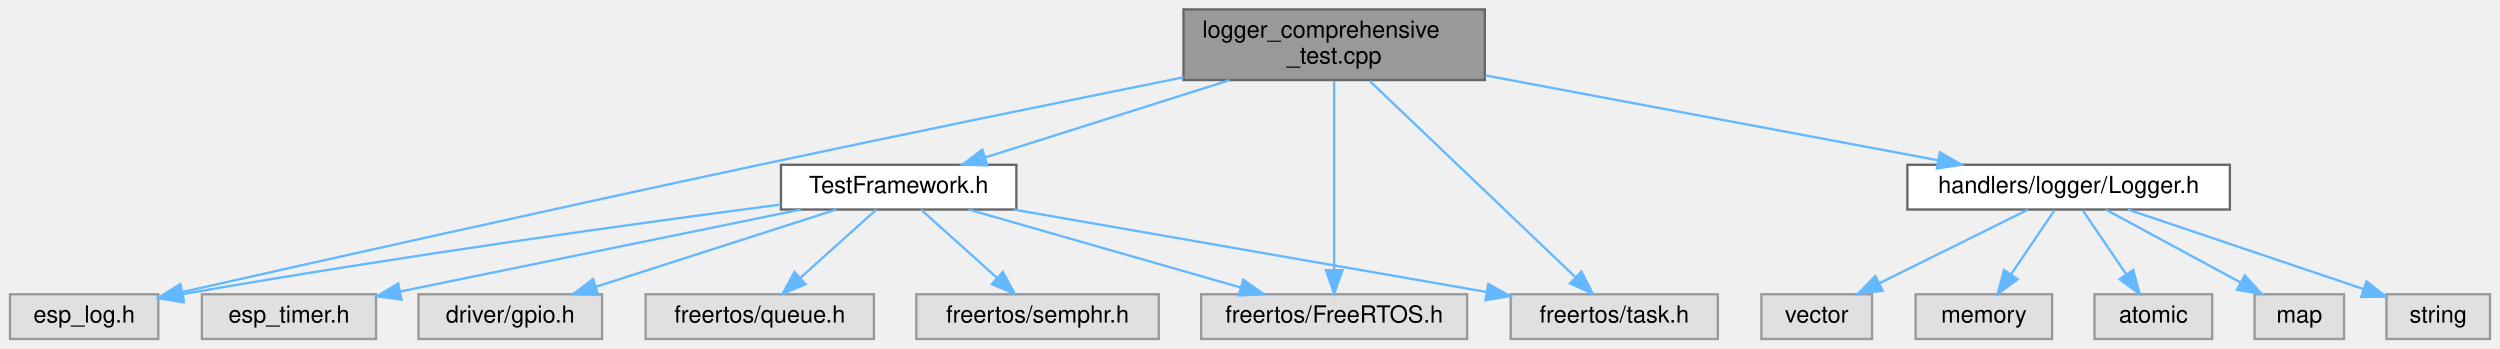
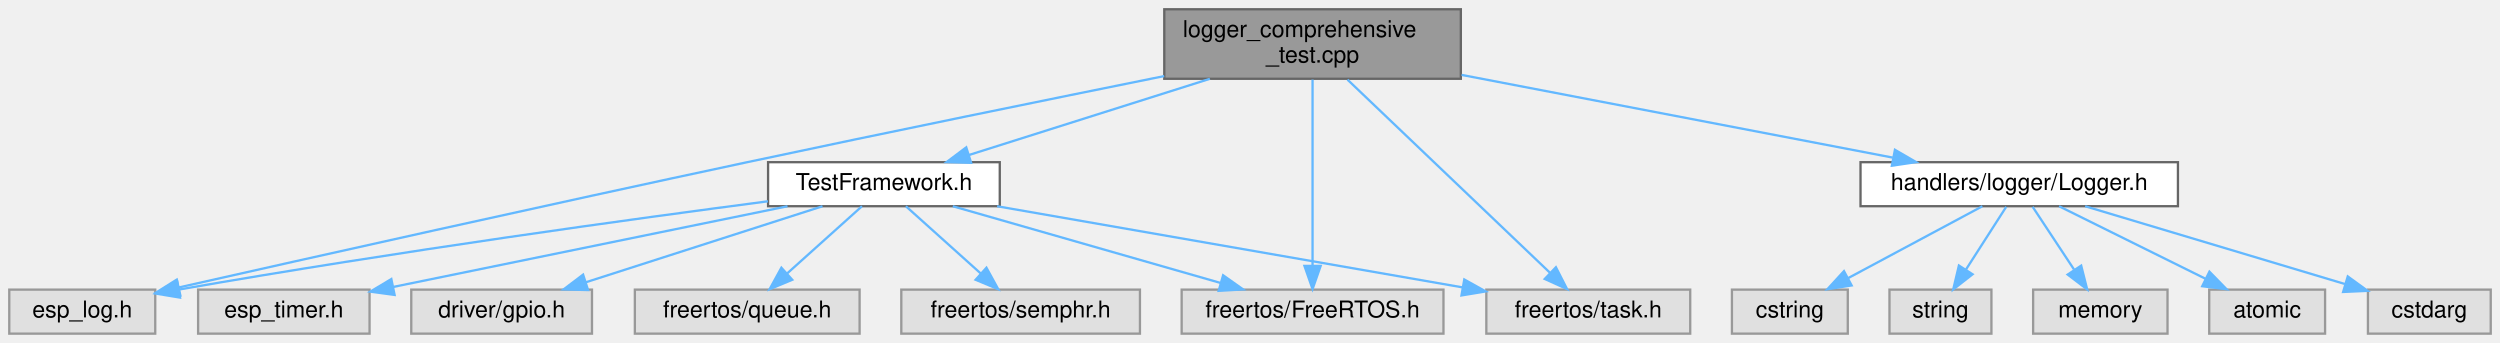
- <svg xmlns="http://www.w3.org/2000/svg" xmlns:xlink="http://www.w3.org/1999/xlink" width="1062pt" height="148pt" viewBox="0.00 0.00 1061.50 148.00">
+ <svg xmlns="http://www.w3.org/2000/svg" xmlns:xlink="http://www.w3.org/1999/xlink" width="1079pt" height="148pt" viewBox="0.00 0.00 1079.00 148.00">
  <g id="graph0" class="graph" transform="scale(1 1) rotate(0) translate(4 144)">
    <g id="Node000001" class="node">
      <g id="a_Node000001">
        <a xlink:title="Comprehensive test suite for Logger singleton.">
          <polygon fill="#999999" stroke="#666666" points="626.5,-140 498.5,-140 498.5,-110 626.5,-110 626.5,-140" />
          <text text-anchor="start" x="506.5" y="-128" font-family="Helvetica,sans-Serif" font-size="10.00">logger_comprehensive</text>
          <text text-anchor="middle" x="562.5" y="-117" font-family="Helvetica,sans-Serif" font-size="10.00">_test.cpp</text>
        </a>
      </g>
    </g>
    <g id="Node000002" class="node">
      <g id="a_Node000002">
        <a xlink:href="TestFramework_8h.html" target="_top" xlink:title="Shared testing framework for ESP32-C6 comprehensive test suites.">
          <polygon fill="white" stroke="#666666" points="427.5,-74 327.5,-74 327.5,-55 427.5,-55 427.5,-74" />
          <text text-anchor="middle" x="377.5" y="-62" font-family="Helvetica,sans-Serif" font-size="10.00">TestFramework.h</text>
        </a>
      </g>
    </g>
    <g id="edge1_Node000001_Node000002" class="edge">
      <g id="a_edge1_Node000001_Node000002">
        <a xlink:title=" ">
          <path fill="none" stroke="#63b8ff" d="M518.19,-109.99C486.4,-99.94 444.08,-86.55 414.18,-77.1" />
          <polygon fill="#63b8ff" stroke="#63b8ff" points="415.14,-73.73 404.55,-74.05 413.03,-80.41 415.14,-73.73" />
        </a>
      </g>
    </g>
    <g id="Node000003" class="node">
      <g id="a_Node000003">
        <a xlink:title=" ">
          <polygon fill="#e0e0e0" stroke="#999999" points="63,-19 0,-19 0,0 63,0 63,-19" />
          <text text-anchor="middle" x="31.5" y="-7" font-family="Helvetica,sans-Serif" font-size="10.00">esp_log.h</text>
        </a>
      </g>
    </g>
    <g id="edge15_Node000001_Node000003" class="edge">
      <g id="a_edge15_Node000001_Node000003">
        <a xlink:title=" ">
          <path fill="none" stroke="#63b8ff" d="M498.48,-111.17C449.23,-101.22 379.51,-87 318.5,-74 231.11,-55.38 128.99,-32.52 73.18,-19.94" />
          <polygon fill="#63b8ff" stroke="#63b8ff" points="73.84,-16.5 63.32,-17.71 72.3,-23.33 73.84,-16.5" />
        </a>
      </g>
    </g>
    <g id="Node000006" class="node">
      <g id="a_Node000006">
        <a xlink:title=" ">
          <polygon fill="#e0e0e0" stroke="#999999" points="619,-19 506,-19 506,0 619,0 619,-19" />
          <text text-anchor="middle" x="562.5" y="-7" font-family="Helvetica,sans-Serif" font-size="10.00">freertos/FreeRTOS.h</text>
        </a>
      </g>
    </g>
    <g id="edge16_Node000001_Node000006" class="edge">
      <g id="a_edge16_Node000001_Node000006">
        <a xlink:title=" ">
          <path fill="none" stroke="#63b8ff" d="M562.5,-109.63C562.5,-89.21 562.5,-51.81 562.5,-29.24" />
          <polygon fill="#63b8ff" stroke="#63b8ff" points="566,-29.23 562.5,-19.23 559,-29.23 566,-29.23" />
        </a>
      </g>
    </g>
    <g id="Node000009" class="node">
      <g id="a_Node000009">
        <a xlink:title=" ">
          <polygon fill="#e0e0e0" stroke="#999999" points="725.5,-19 637.5,-19 637.5,0 725.5,0 725.5,-19" />
          <text text-anchor="middle" x="681.5" y="-7" font-family="Helvetica,sans-Serif" font-size="10.00">freertos/task.h</text>
        </a>
      </g>
    </g>
    <g id="edge17_Node000001_Node000009" class="edge">
      <g id="a_edge17_Node000001_Node000009">
        <a xlink:title=" ">
          <path fill="none" stroke="#63b8ff" d="M577.57,-109.63C599.95,-88.28 641.81,-48.36 664.99,-26.25" />
          <polygon fill="#63b8ff" stroke="#63b8ff" points="667.53,-28.66 672.35,-19.23 662.7,-23.6 667.53,-28.66" />
        </a>
      </g>
    </g>
    <g id="Node000010" class="node">
      <g id="a_Node000010">
        <a xlink:href="Logger_8h.html" target="_top" xlink:title="Advanced logging system with formatting capabilities.">
-           <polygon fill="white" stroke="#666666" points="943,-74 806,-74 806,-55 943,-55 943,-74" />
-           <text text-anchor="middle" x="874.5" y="-62" font-family="Helvetica,sans-Serif" font-size="10.00">handlers/logger/Logger.h</text>
+           <polygon fill="white" stroke="#666666" points="936,-74 799,-74 799,-55 936,-55 936,-74" />
+           <text text-anchor="middle" x="867.5" y="-62" font-family="Helvetica,sans-Serif" font-size="10.00">handlers/logger/Logger.h</text>
        </a>
      </g>
    </g>
    <g id="edge9_Node000001_Node000010" class="edge">
      <g id="a_edge9_Node000001_Node000010">
        <a xlink:title=" ">
-           <path fill="none" stroke="#63b8ff" d="M626.77,-111.95C683.41,-101.33 765.08,-86.02 818.95,-75.92" />
-           <polygon fill="#63b8ff" stroke="#63b8ff" points="819.82,-79.31 829,-74.03 818.53,-72.43 819.82,-79.31" />
+           <path fill="none" stroke="#63b8ff" d="M626.81,-111.67C682.03,-101.07 760.75,-85.98 812.94,-75.97" />
+           <polygon fill="#63b8ff" stroke="#63b8ff" points="813.85,-79.35 823.01,-74.03 812.53,-72.48 813.85,-79.35" />
        </a>
      </g>
    </g>
    <g id="edge2_Node000002_Node000003" class="edge">
      <g id="a_edge2_Node000002_Node000003">
        <a xlink:title=" ">
          <path fill="none" stroke="#63b8ff" d="M327.43,-57.12C268.89,-49.46 168.87,-35.73 73.1,-19.01" />
          <polygon fill="#63b8ff" stroke="#63b8ff" points="73.7,-15.56 63.25,-17.28 72.49,-22.46 73.7,-15.56" />
        </a>
      </g>
    </g>
    <g id="Node000004" class="node">
      <g id="a_Node000004">
        <a xlink:title=" ">
          <polygon fill="#e0e0e0" stroke="#999999" points="155.5,-19 81.5,-19 81.5,0 155.5,0 155.5,-19" />
          <text text-anchor="middle" x="118.5" y="-7" font-family="Helvetica,sans-Serif" font-size="10.00">esp_timer.h</text>
        </a>
      </g>
    </g>
    <g id="edge3_Node000002_Node000004" class="edge">
      <g id="a_edge3_Node000002_Node000004">
        <a xlink:title=" ">
          <path fill="none" stroke="#63b8ff" d="M335.89,-54.98C289.43,-45.48 214.4,-30.12 165.76,-20.17" />
          <polygon fill="#63b8ff" stroke="#63b8ff" points="166.31,-16.71 155.81,-18.13 164.9,-23.57 166.31,-16.71" />
        </a>
      </g>
    </g>
    <g id="Node000005" class="node">
      <g id="a_Node000005">
        <a xlink:title=" ">
          <polygon fill="#e0e0e0" stroke="#999999" points="251.5,-19 173.5,-19 173.5,0 251.5,0 251.5,-19" />
          <text text-anchor="middle" x="212.5" y="-7" font-family="Helvetica,sans-Serif" font-size="10.00">driver/gpio.h</text>
        </a>
      </g>
    </g>
    <g id="edge4_Node000002_Node000005" class="edge">
      <g id="a_edge4_Node000002_Node000005">
        <a xlink:title=" ">
          <path fill="none" stroke="#63b8ff" d="M350.99,-54.98C323.29,-46.09 279.64,-32.07 248.76,-22.15" />
          <polygon fill="#63b8ff" stroke="#63b8ff" points="249.81,-18.81 239.22,-19.08 247.67,-25.47 249.81,-18.81" />
        </a>
      </g>
    </g>
    <g id="edge5_Node000002_Node000006" class="edge">
      <g id="a_edge5_Node000002_Node000006">
        <a xlink:title=" ">
          <path fill="none" stroke="#63b8ff" d="M407.22,-54.98C438.55,-46.01 488.07,-31.82 522.74,-21.89" />
          <polygon fill="#63b8ff" stroke="#63b8ff" points="523.89,-25.2 532.54,-19.08 521.97,-18.47 523.89,-25.2" />
        </a>
      </g>
    </g>
    <g id="Node000007" class="node">
      <g id="a_Node000007">
        <a xlink:title=" ">
          <polygon fill="#e0e0e0" stroke="#999999" points="367,-19 270,-19 270,0 367,0 367,-19" />
          <text text-anchor="middle" x="318.5" y="-7" font-family="Helvetica,sans-Serif" font-size="10.00">freertos/queue.h</text>
        </a>
      </g>
    </g>
    <g id="edge6_Node000002_Node000007" class="edge">
      <g id="a_edge6_Node000002_Node000007">
        <a xlink:title=" ">
          <path fill="none" stroke="#63b8ff" d="M368.02,-54.98C359.3,-47.15 346.16,-35.34 335.6,-25.86" />
          <polygon fill="#63b8ff" stroke="#63b8ff" points="337.93,-23.25 328.15,-19.17 333.25,-28.46 337.93,-23.25" />
        </a>
      </g>
    </g>
    <g id="Node000008" class="node">
      <g id="a_Node000008">
        <a xlink:title=" ">
          <polygon fill="#e0e0e0" stroke="#999999" points="488,-19 385,-19 385,0 488,0 488,-19" />
          <text text-anchor="middle" x="436.5" y="-7" font-family="Helvetica,sans-Serif" font-size="10.00">freertos/semphr.h</text>
        </a>
      </g>
    </g>
    <g id="edge7_Node000002_Node000008" class="edge">
      <g id="a_edge7_Node000002_Node000008">
        <a xlink:title=" ">
          <path fill="none" stroke="#63b8ff" d="M386.98,-54.98C395.7,-47.15 408.84,-35.34 419.4,-25.86" />
          <polygon fill="#63b8ff" stroke="#63b8ff" points="421.75,-28.46 426.85,-19.17 417.07,-23.25 421.75,-28.46" />
        </a>
      </g>
    </g>
    <g id="edge8_Node000002_Node000009" class="edge">
      <g id="a_edge8_Node000002_Node000009">
        <a xlink:title=" ">
          <path fill="none" stroke="#63b8ff" d="M426.34,-54.98C481.28,-45.41 570.27,-29.89 627.31,-19.95" />
          <polygon fill="#63b8ff" stroke="#63b8ff" points="627.98,-23.38 637.23,-18.22 626.77,-16.49 627.98,-23.38" />
        </a>
      </g>
    </g>
    <g id="Node000011" class="node">
      <g id="a_Node000011">
        <a xlink:title=" ">
-           <polygon fill="#e0e0e0" stroke="#999999" points="1053.5,-19 1009.5,-19 1009.5,0 1053.5,0 1053.5,-19" />
-           <text text-anchor="middle" x="1031.5" y="-7" font-family="Helvetica,sans-Serif" font-size="10.00">string</text>
+           <polygon fill="#e0e0e0" stroke="#999999" points="1071,-19 1018,-19 1018,0 1071,0 1071,-19" />
+           <text text-anchor="middle" x="1044.5" y="-7" font-family="Helvetica,sans-Serif" font-size="10.00">cstdarg</text>
        </a>
      </g>
    </g>
    <g id="edge10_Node000010_Node000011" class="edge">
      <g id="a_edge10_Node000010_Node000011">
        <a xlink:title=" ">
-           <path fill="none" stroke="#63b8ff" d="M899.72,-54.98C926.86,-45.82 970.09,-31.23 999.57,-21.28" />
-           <polygon fill="#63b8ff" stroke="#63b8ff" points="1001.03,-24.48 1009.38,-17.97 998.79,-17.85 1001.03,-24.48" />
+           <path fill="none" stroke="#63b8ff" d="M895.94,-54.98C926.4,-45.86 974.85,-31.36 1008.08,-21.41" />
+           <polygon fill="#63b8ff" stroke="#63b8ff" points="1009.29,-24.7 1017.87,-18.47 1007.29,-17.99 1009.29,-24.7" />
        </a>
      </g>
    </g>
    <g id="Node000012" class="node">
      <g id="a_Node000012">
        <a xlink:title=" ">
-           <polygon fill="#e0e0e0" stroke="#999999" points="791,-19 744,-19 744,0 791,0 791,-19" />
-           <text text-anchor="middle" x="767.5" y="-7" font-family="Helvetica,sans-Serif" font-size="10.00">vector</text>
+           <polygon fill="#e0e0e0" stroke="#999999" points="793.5,-19 743.5,-19 743.5,0 793.5,0 793.5,-19" />
+           <text text-anchor="middle" x="768.5" y="-7" font-family="Helvetica,sans-Serif" font-size="10.00">cstring</text>
        </a>
      </g>
    </g>
    <g id="edge11_Node000010_Node000012" class="edge">
      <g id="a_edge11_Node000010_Node000012">
        <a xlink:title=" ">
-           <path fill="none" stroke="#63b8ff" d="M857.31,-54.98C840.25,-46.54 813.87,-33.47 794.1,-23.68" />
-           <polygon fill="#63b8ff" stroke="#63b8ff" points="795.52,-20.47 785,-19.17 792.41,-26.75 795.52,-20.47" />
+           <path fill="none" stroke="#63b8ff" d="M851.59,-54.98C835.95,-46.61 811.84,-33.7 793.62,-23.95" />
+           <polygon fill="#63b8ff" stroke="#63b8ff" points="795.16,-20.8 784.7,-19.17 791.86,-26.98 795.16,-20.8" />
        </a>
      </g>
    </g>
    <g id="Node000013" class="node">
      <g id="a_Node000013">
        <a xlink:title=" ">
-           <polygon fill="#e0e0e0" stroke="#999999" points="867.5,-19 809.5,-19 809.5,0 867.5,0 867.5,-19" />
-           <text text-anchor="middle" x="838.5" y="-7" font-family="Helvetica,sans-Serif" font-size="10.00">memory</text>
+           <polygon fill="#e0e0e0" stroke="#999999" points="855.5,-19 811.5,-19 811.5,0 855.5,0 855.5,-19" />
+           <text text-anchor="middle" x="833.5" y="-7" font-family="Helvetica,sans-Serif" font-size="10.00">string</text>
        </a>
      </g>
    </g>
    <g id="edge12_Node000010_Node000013" class="edge">
      <g id="a_edge12_Node000010_Node000013">
        <a xlink:title=" ">
-           <path fill="none" stroke="#63b8ff" d="M868.56,-54.75C863.52,-47.34 856.16,-36.5 849.99,-27.41" />
-           <polygon fill="#63b8ff" stroke="#63b8ff" points="852.85,-25.39 844.33,-19.09 847.06,-29.33 852.85,-25.39" />
+           <path fill="none" stroke="#63b8ff" d="M861.89,-54.75C857.18,-47.42 850.33,-36.73 844.53,-27.7" />
+           <polygon fill="#63b8ff" stroke="#63b8ff" points="847.36,-25.62 839.01,-19.09 841.46,-29.4 847.36,-25.62" />
        </a>
      </g>
    </g>
    <g id="Node000014" class="node">
      <g id="a_Node000014">
        <a xlink:title=" ">
-           <polygon fill="#e0e0e0" stroke="#999999" points="935.5,-19 885.5,-19 885.5,0 935.5,0 935.5,-19" />
-           <text text-anchor="middle" x="910.5" y="-7" font-family="Helvetica,sans-Serif" font-size="10.00">atomic</text>
+           <polygon fill="#e0e0e0" stroke="#999999" points="931.5,-19 873.5,-19 873.5,0 931.5,0 931.5,-19" />
+           <text text-anchor="middle" x="902.5" y="-7" font-family="Helvetica,sans-Serif" font-size="10.00">memory</text>
        </a>
      </g>
    </g>
    <g id="edge13_Node000010_Node000014" class="edge">
      <g id="a_edge13_Node000010_Node000014">
        <a xlink:title=" ">
-           <path fill="none" stroke="#63b8ff" d="M880.44,-54.75C885.48,-47.34 892.84,-36.5 899.01,-27.41" />
-           <polygon fill="#63b8ff" stroke="#63b8ff" points="901.94,-29.33 904.67,-19.09 896.15,-25.39 901.94,-29.33" />
+           <path fill="none" stroke="#63b8ff" d="M873.28,-54.75C878.12,-47.42 885.18,-36.73 891.14,-27.7" />
+           <polygon fill="#63b8ff" stroke="#63b8ff" points="894.24,-29.36 896.83,-19.09 888.4,-25.5 894.24,-29.36" />
        </a>
      </g>
    </g>
    <g id="Node000015" class="node">
      <g id="a_Node000015">
        <a xlink:title=" ">
-           <polygon fill="#e0e0e0" stroke="#999999" points="991.5,-19 953.5,-19 953.5,0 991.5,0 991.5,-19" />
-           <text text-anchor="middle" x="972.5" y="-7" font-family="Helvetica,sans-Serif" font-size="10.00">map</text>
+           <polygon fill="#e0e0e0" stroke="#999999" points="999.5,-19 949.5,-19 949.5,0 999.5,0 999.5,-19" />
+           <text text-anchor="middle" x="974.5" y="-7" font-family="Helvetica,sans-Serif" font-size="10.00">atomic</text>
        </a>
      </g>
    </g>
    <g id="edge14_Node000010_Node000015" class="edge">
      <g id="a_edge14_Node000010_Node000015">
        <a xlink:title=" ">
-           <path fill="none" stroke="#63b8ff" d="M890.25,-54.98C905.73,-46.61 929.59,-33.7 947.64,-23.95" />
-           <polygon fill="#63b8ff" stroke="#63b8ff" points="949.34,-27.01 956.47,-19.17 946.01,-20.85 949.34,-27.01" />
+           <path fill="none" stroke="#63b8ff" d="M884.69,-54.98C901.75,-46.54 928.13,-33.47 947.9,-23.68" />
+           <polygon fill="#63b8ff" stroke="#63b8ff" points="949.59,-26.75 957,-19.17 946.48,-20.47 949.59,-26.75" />
        </a>
      </g>
    </g>
  </g>
</svg>
